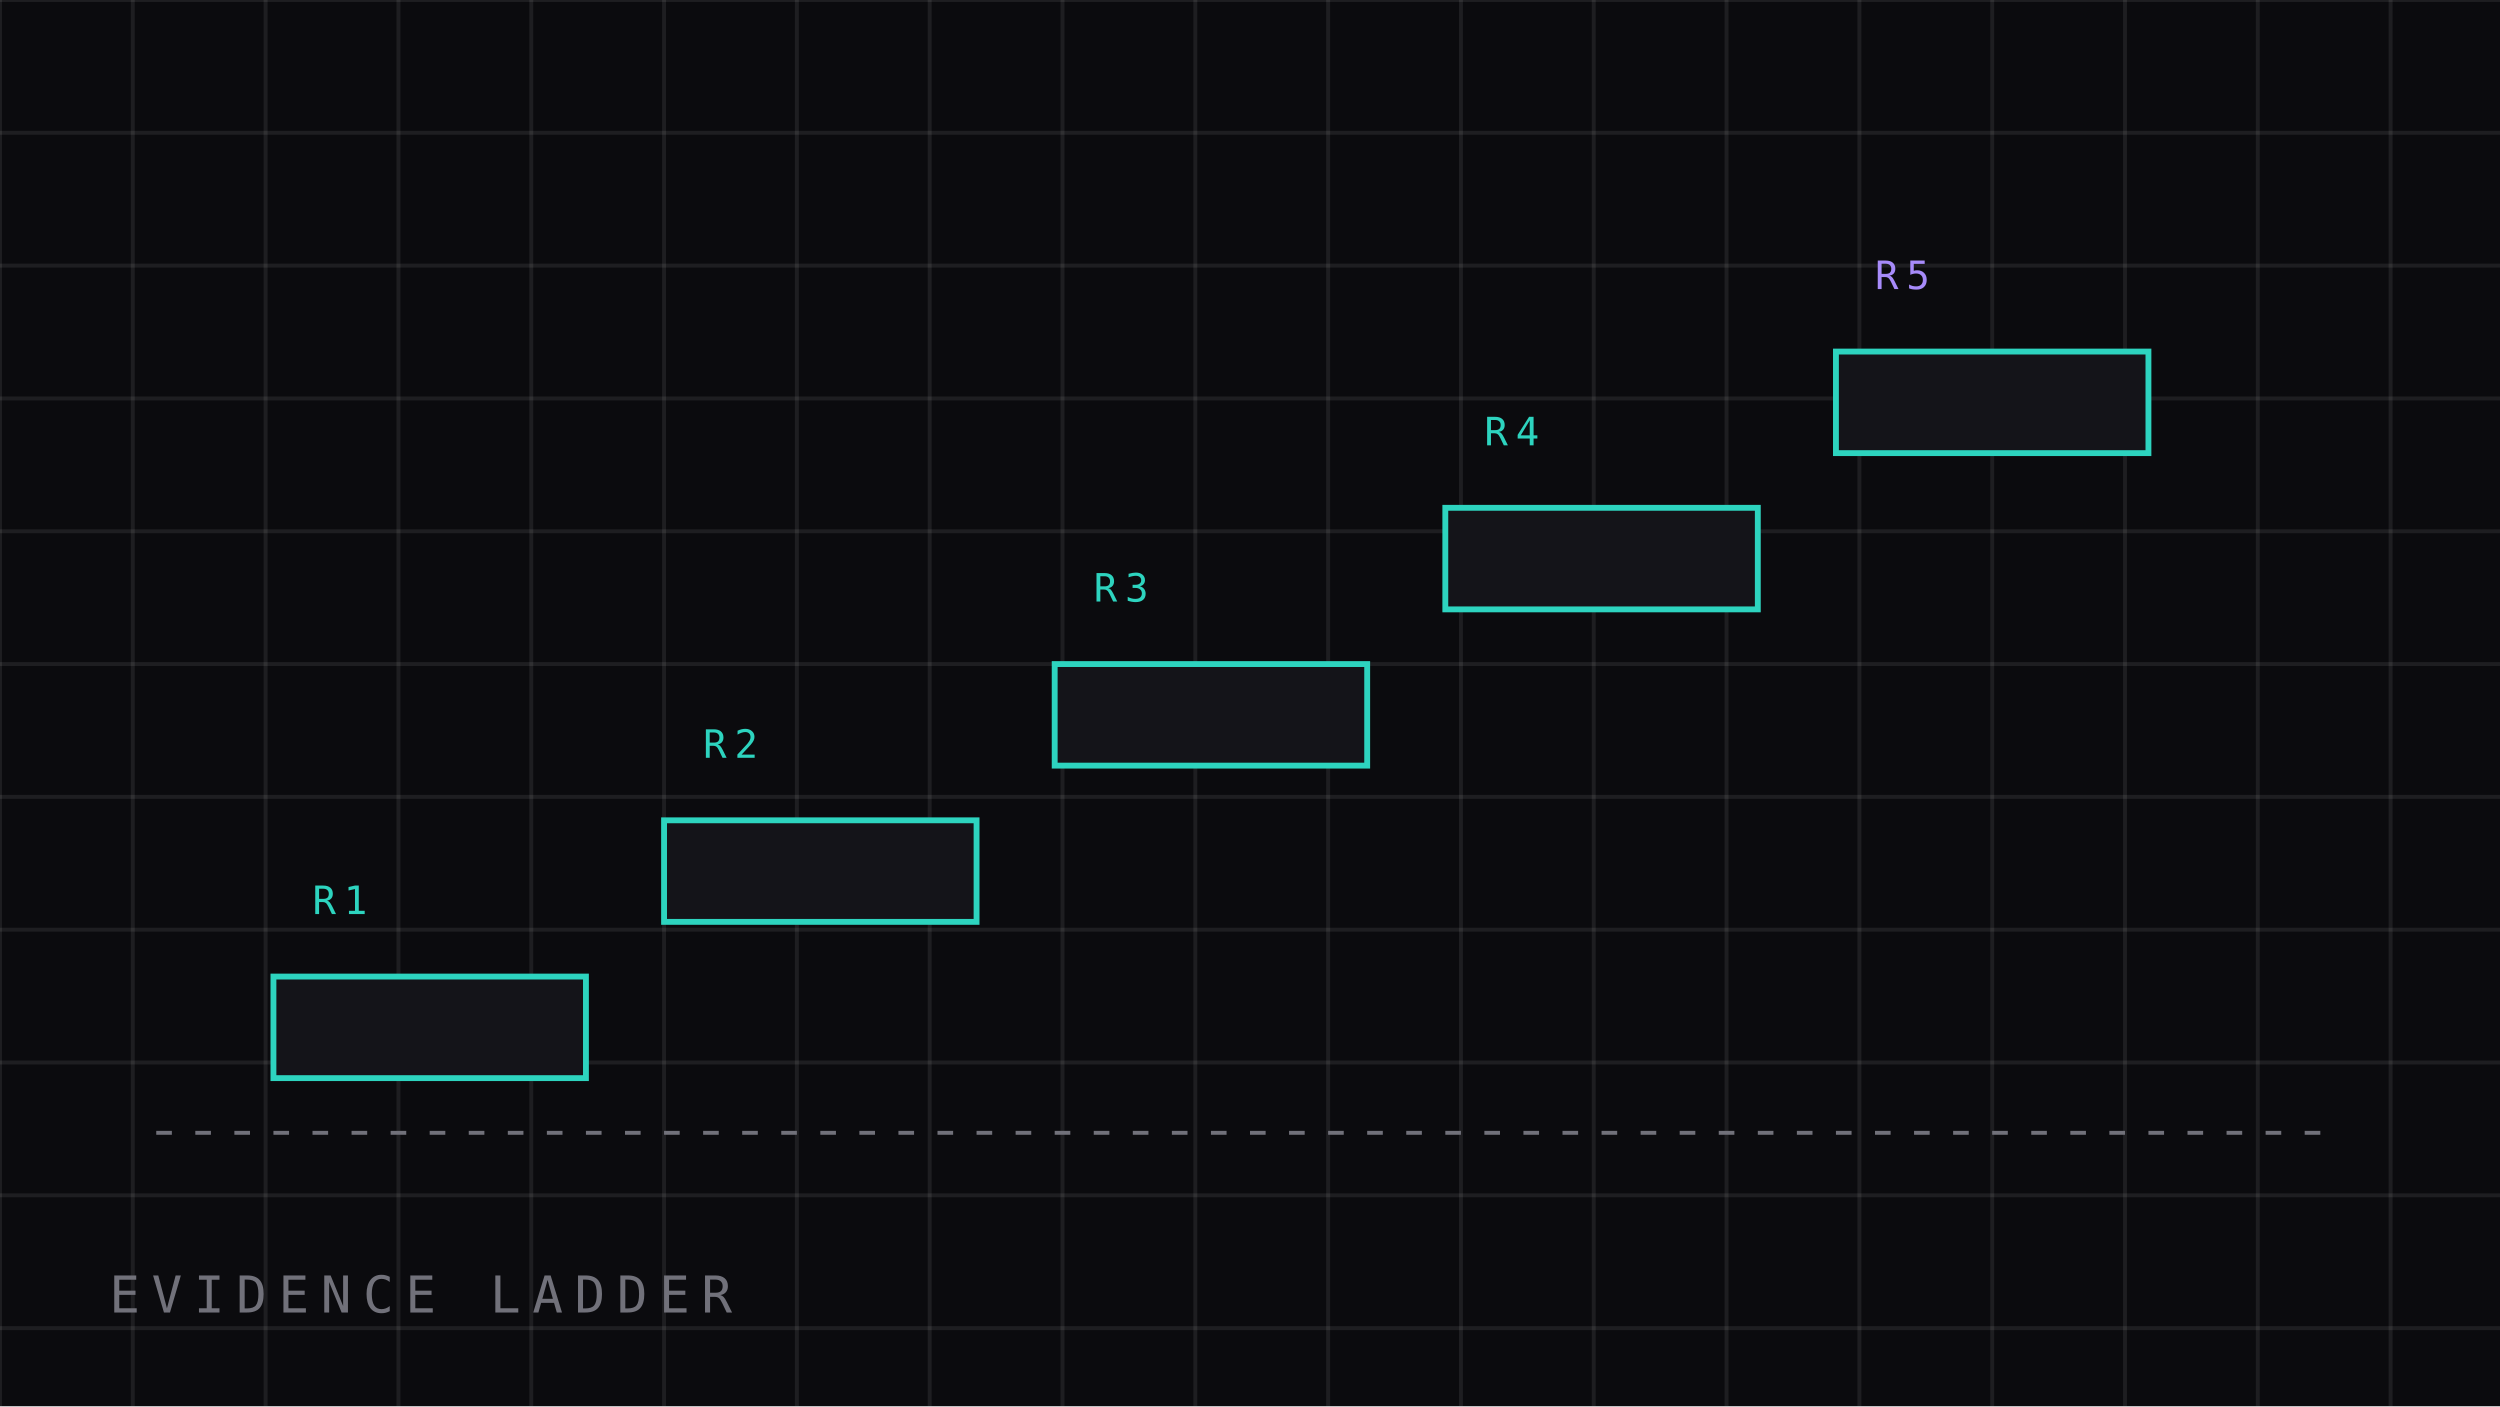
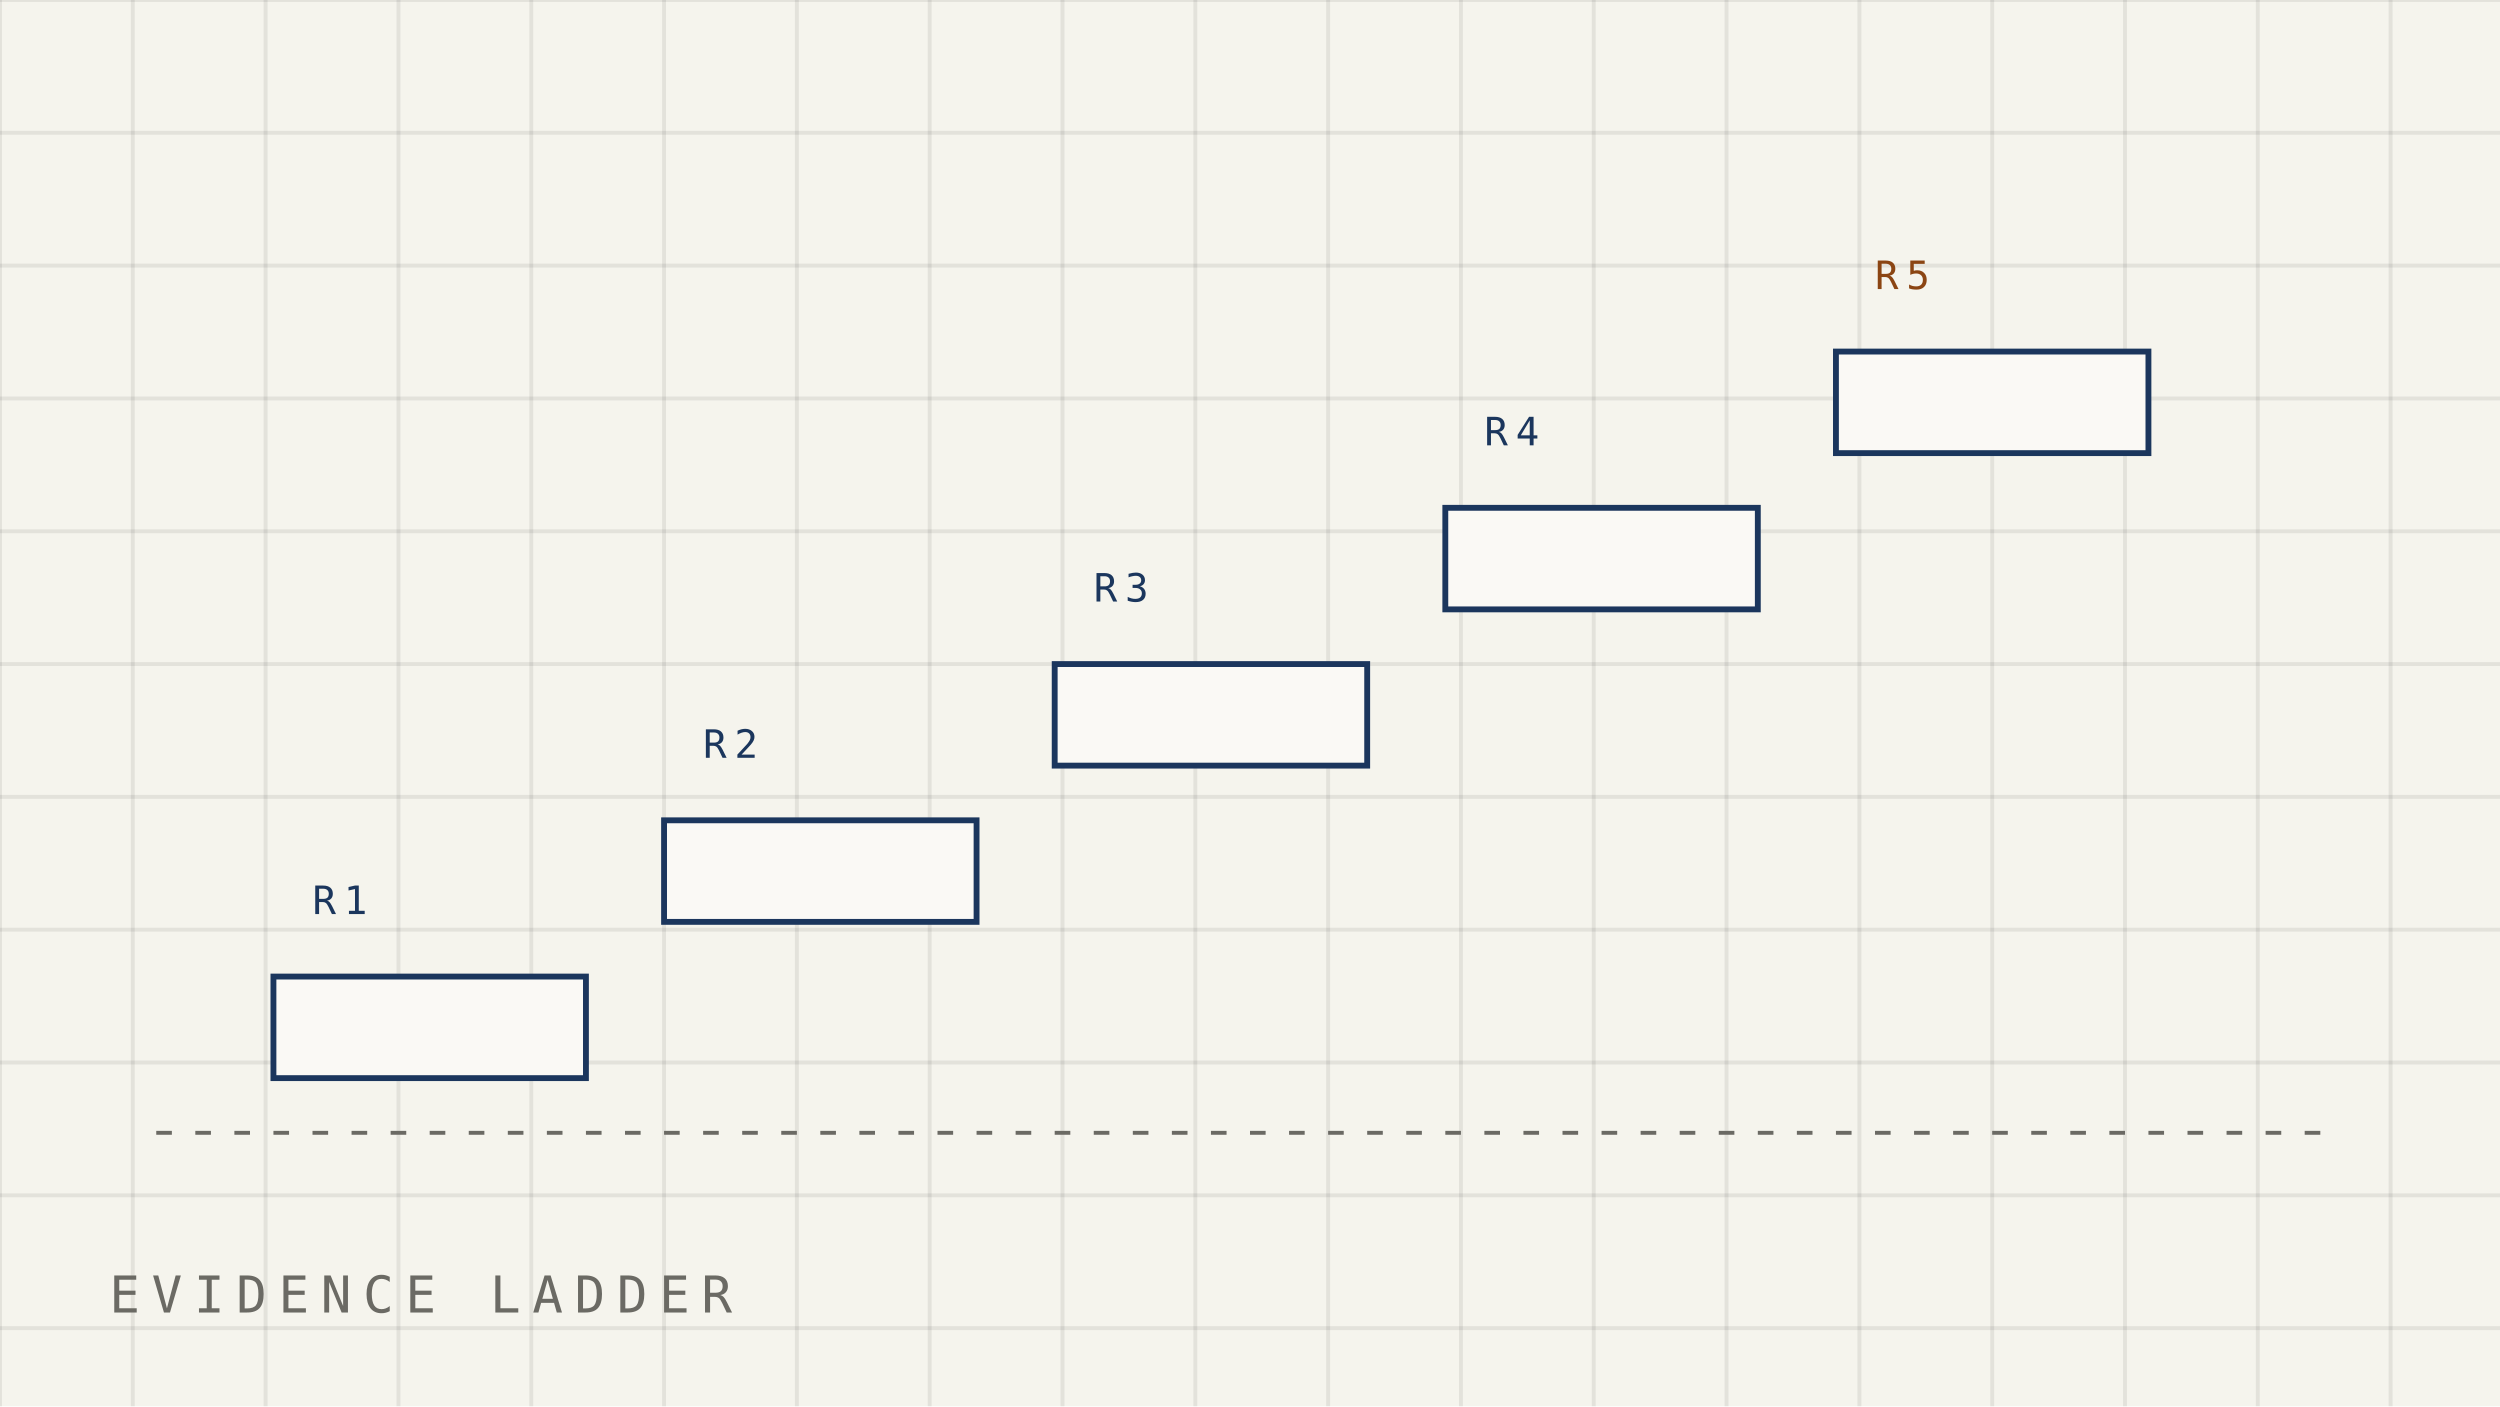
<svg xmlns="http://www.w3.org/2000/svg" width="640" height="360" viewBox="0 0 640 360">
-   <rect width="640" height="360" fill="#0b0b0e" />
+   <rect width="640" height="360" fill="#f5f4ed" />
  <g>
-     <line x1="0" y1="0" x2="0" y2="360" stroke="rgba(255,255,255,.08)" stroke-width="1" />
-     <line x1="34" y1="0" x2="34" y2="360" stroke="rgba(255,255,255,.08)" stroke-width="1" />
-     <line x1="68" y1="0" x2="68" y2="360" stroke="rgba(255,255,255,.08)" stroke-width="1" />
-     <line x1="102" y1="0" x2="102" y2="360" stroke="rgba(255,255,255,.08)" stroke-width="1" />
-     <line x1="136" y1="0" x2="136" y2="360" stroke="rgba(255,255,255,.08)" stroke-width="1" />
-     <line x1="170" y1="0" x2="170" y2="360" stroke="rgba(255,255,255,.08)" stroke-width="1" />
-     <line x1="204" y1="0" x2="204" y2="360" stroke="rgba(255,255,255,.08)" stroke-width="1" />
-     <line x1="238" y1="0" x2="238" y2="360" stroke="rgba(255,255,255,.08)" stroke-width="1" />
-     <line x1="272" y1="0" x2="272" y2="360" stroke="rgba(255,255,255,.08)" stroke-width="1" />
-     <line x1="306" y1="0" x2="306" y2="360" stroke="rgba(255,255,255,.08)" stroke-width="1" />
-     <line x1="340" y1="0" x2="340" y2="360" stroke="rgba(255,255,255,.08)" stroke-width="1" />
-     <line x1="374" y1="0" x2="374" y2="360" stroke="rgba(255,255,255,.08)" stroke-width="1" />
-     <line x1="408" y1="0" x2="408" y2="360" stroke="rgba(255,255,255,.08)" stroke-width="1" />
-     <line x1="442" y1="0" x2="442" y2="360" stroke="rgba(255,255,255,.08)" stroke-width="1" />
-     <line x1="476" y1="0" x2="476" y2="360" stroke="rgba(255,255,255,.08)" stroke-width="1" />
-     <line x1="510" y1="0" x2="510" y2="360" stroke="rgba(255,255,255,.08)" stroke-width="1" />
-     <line x1="544" y1="0" x2="544" y2="360" stroke="rgba(255,255,255,.08)" stroke-width="1" />
-     <line x1="578" y1="0" x2="578" y2="360" stroke="rgba(255,255,255,.08)" stroke-width="1" />
-     <line x1="612" y1="0" x2="612" y2="360" stroke="rgba(255,255,255,.08)" stroke-width="1" />
-     <line x1="0" y1="0" x2="640" y2="0" stroke="rgba(255,255,255,.08)" stroke-width="1" />
-     <line x1="0" y1="34" x2="640" y2="34" stroke="rgba(255,255,255,.08)" stroke-width="1" />
-     <line x1="0" y1="68" x2="640" y2="68" stroke="rgba(255,255,255,.08)" stroke-width="1" />
-     <line x1="0" y1="102" x2="640" y2="102" stroke="rgba(255,255,255,.08)" stroke-width="1" />
-     <line x1="0" y1="136" x2="640" y2="136" stroke="rgba(255,255,255,.08)" stroke-width="1" />
-     <line x1="0" y1="170" x2="640" y2="170" stroke="rgba(255,255,255,.08)" stroke-width="1" />
-     <line x1="0" y1="204" x2="640" y2="204" stroke="rgba(255,255,255,.08)" stroke-width="1" />
-     <line x1="0" y1="238" x2="640" y2="238" stroke="rgba(255,255,255,.08)" stroke-width="1" />
-     <line x1="0" y1="272" x2="640" y2="272" stroke="rgba(255,255,255,.08)" stroke-width="1" />
-     <line x1="0" y1="306" x2="640" y2="306" stroke="rgba(255,255,255,.08)" stroke-width="1" />
-     <line x1="0" y1="340" x2="640" y2="340" stroke="rgba(255,255,255,.08)" stroke-width="1" />
+     <line x1="0" y1="0" x2="0" y2="360" stroke="rgba(20,20,19,.08)" stroke-width="1" />
+     <line x1="34" y1="0" x2="34" y2="360" stroke="rgba(20,20,19,.08)" stroke-width="1" />
+     <line x1="68" y1="0" x2="68" y2="360" stroke="rgba(20,20,19,.08)" stroke-width="1" />
+     <line x1="102" y1="0" x2="102" y2="360" stroke="rgba(20,20,19,.08)" stroke-width="1" />
+     <line x1="136" y1="0" x2="136" y2="360" stroke="rgba(20,20,19,.08)" stroke-width="1" />
+     <line x1="170" y1="0" x2="170" y2="360" stroke="rgba(20,20,19,.08)" stroke-width="1" />
+     <line x1="204" y1="0" x2="204" y2="360" stroke="rgba(20,20,19,.08)" stroke-width="1" />
+     <line x1="238" y1="0" x2="238" y2="360" stroke="rgba(20,20,19,.08)" stroke-width="1" />
+     <line x1="272" y1="0" x2="272" y2="360" stroke="rgba(20,20,19,.08)" stroke-width="1" />
+     <line x1="306" y1="0" x2="306" y2="360" stroke="rgba(20,20,19,.08)" stroke-width="1" />
+     <line x1="340" y1="0" x2="340" y2="360" stroke="rgba(20,20,19,.08)" stroke-width="1" />
+     <line x1="374" y1="0" x2="374" y2="360" stroke="rgba(20,20,19,.08)" stroke-width="1" />
+     <line x1="408" y1="0" x2="408" y2="360" stroke="rgba(20,20,19,.08)" stroke-width="1" />
+     <line x1="442" y1="0" x2="442" y2="360" stroke="rgba(20,20,19,.08)" stroke-width="1" />
+     <line x1="476" y1="0" x2="476" y2="360" stroke="rgba(20,20,19,.08)" stroke-width="1" />
+     <line x1="510" y1="0" x2="510" y2="360" stroke="rgba(20,20,19,.08)" stroke-width="1" />
+     <line x1="544" y1="0" x2="544" y2="360" stroke="rgba(20,20,19,.08)" stroke-width="1" />
+     <line x1="578" y1="0" x2="578" y2="360" stroke="rgba(20,20,19,.08)" stroke-width="1" />
+     <line x1="612" y1="0" x2="612" y2="360" stroke="rgba(20,20,19,.08)" stroke-width="1" />
+     <line x1="0" y1="0" x2="640" y2="0" stroke="rgba(20,20,19,.08)" stroke-width="1" />
+     <line x1="0" y1="34" x2="640" y2="34" stroke="rgba(20,20,19,.08)" stroke-width="1" />
+     <line x1="0" y1="68" x2="640" y2="68" stroke="rgba(20,20,19,.08)" stroke-width="1" />
+     <line x1="0" y1="102" x2="640" y2="102" stroke="rgba(20,20,19,.08)" stroke-width="1" />
+     <line x1="0" y1="136" x2="640" y2="136" stroke="rgba(20,20,19,.08)" stroke-width="1" />
+     <line x1="0" y1="170" x2="640" y2="170" stroke="rgba(20,20,19,.08)" stroke-width="1" />
+     <line x1="0" y1="204" x2="640" y2="204" stroke="rgba(20,20,19,.08)" stroke-width="1" />
+     <line x1="0" y1="238" x2="640" y2="238" stroke="rgba(20,20,19,.08)" stroke-width="1" />
+     <line x1="0" y1="272" x2="640" y2="272" stroke="rgba(20,20,19,.08)" stroke-width="1" />
+     <line x1="0" y1="306" x2="640" y2="306" stroke="rgba(20,20,19,.08)" stroke-width="1" />
+     <line x1="0" y1="340" x2="640" y2="340" stroke="rgba(20,20,19,.08)" stroke-width="1" />
  </g>
-   <g font-family="ui-monospace,Menlo,monospace" font-size="10" letter-spacing="2">
-     <rect x="70" y="250" width="80" height="26" fill="#141419" stroke="#2dd4bf" stroke-width="1.5" />
-     <text x="80" y="234" fill="#2dd4bf">R1</text>
-     <rect x="170" y="210" width="80" height="26" fill="#141419" stroke="#2dd4bf" stroke-width="1.5" />
-     <text x="180" y="194" fill="#2dd4bf">R2</text>
-     <rect x="270" y="170" width="80" height="26" fill="#141419" stroke="#2dd4bf" stroke-width="1.5" />
-     <text x="280" y="154" fill="#2dd4bf">R3</text>
-     <rect x="370" y="130" width="80" height="26" fill="#141419" stroke="#2dd4bf" stroke-width="1.5" />
-     <text x="380" y="114" fill="#2dd4bf">R4</text>
-     <rect x="470" y="90" width="80" height="26" fill="#141419" stroke="#2dd4bf" stroke-width="1.5" />
-     <text x="480" y="74" fill="#a78bfa">R5</text>
-     <line x1="40" y1="290" x2="600" y2="290" stroke="#71717a" stroke-width="1" stroke-dasharray="4 6" />
+   <g font-family="ui-monospace, Menlo, monospace" font-size="10" letter-spacing="2">
+     <rect x="70" y="250" width="80" height="26" fill="#faf9f5" stroke="#1b365d" stroke-width="1.5" />
+     <text x="80" y="234" fill="#1b365d">R1</text>
+     <rect x="170" y="210" width="80" height="26" fill="#faf9f5" stroke="#1b365d" stroke-width="1.5" />
+     <text x="180" y="194" fill="#1b365d">R2</text>
+     <rect x="270" y="170" width="80" height="26" fill="#faf9f5" stroke="#1b365d" stroke-width="1.5" />
+     <text x="280" y="154" fill="#1b365d">R3</text>
+     <rect x="370" y="130" width="80" height="26" fill="#faf9f5" stroke="#1b365d" stroke-width="1.5" />
+     <text x="380" y="114" fill="#1b365d">R4</text>
+     <rect x="470" y="90" width="80" height="26" fill="#faf9f5" stroke="#1b365d" stroke-width="1.5" />
+     <text x="480" y="74" fill="#8b4513">R5</text>
+     <line x1="40" y1="290" x2="600" y2="290" stroke="#6b6a64" stroke-width="1" stroke-dasharray="4 6" />
  </g>
-   <text x="28" y="336" font-family="ui-monospace,Menlo,monospace" font-size="13" letter-spacing="3" fill="#71717a">EVIDENCE LADDER</text>
+   <text x="28" y="336" font-family="ui-monospace, Menlo, monospace" font-size="13" letter-spacing="3" fill="#6b6a64">EVIDENCE LADDER</text>
</svg>
